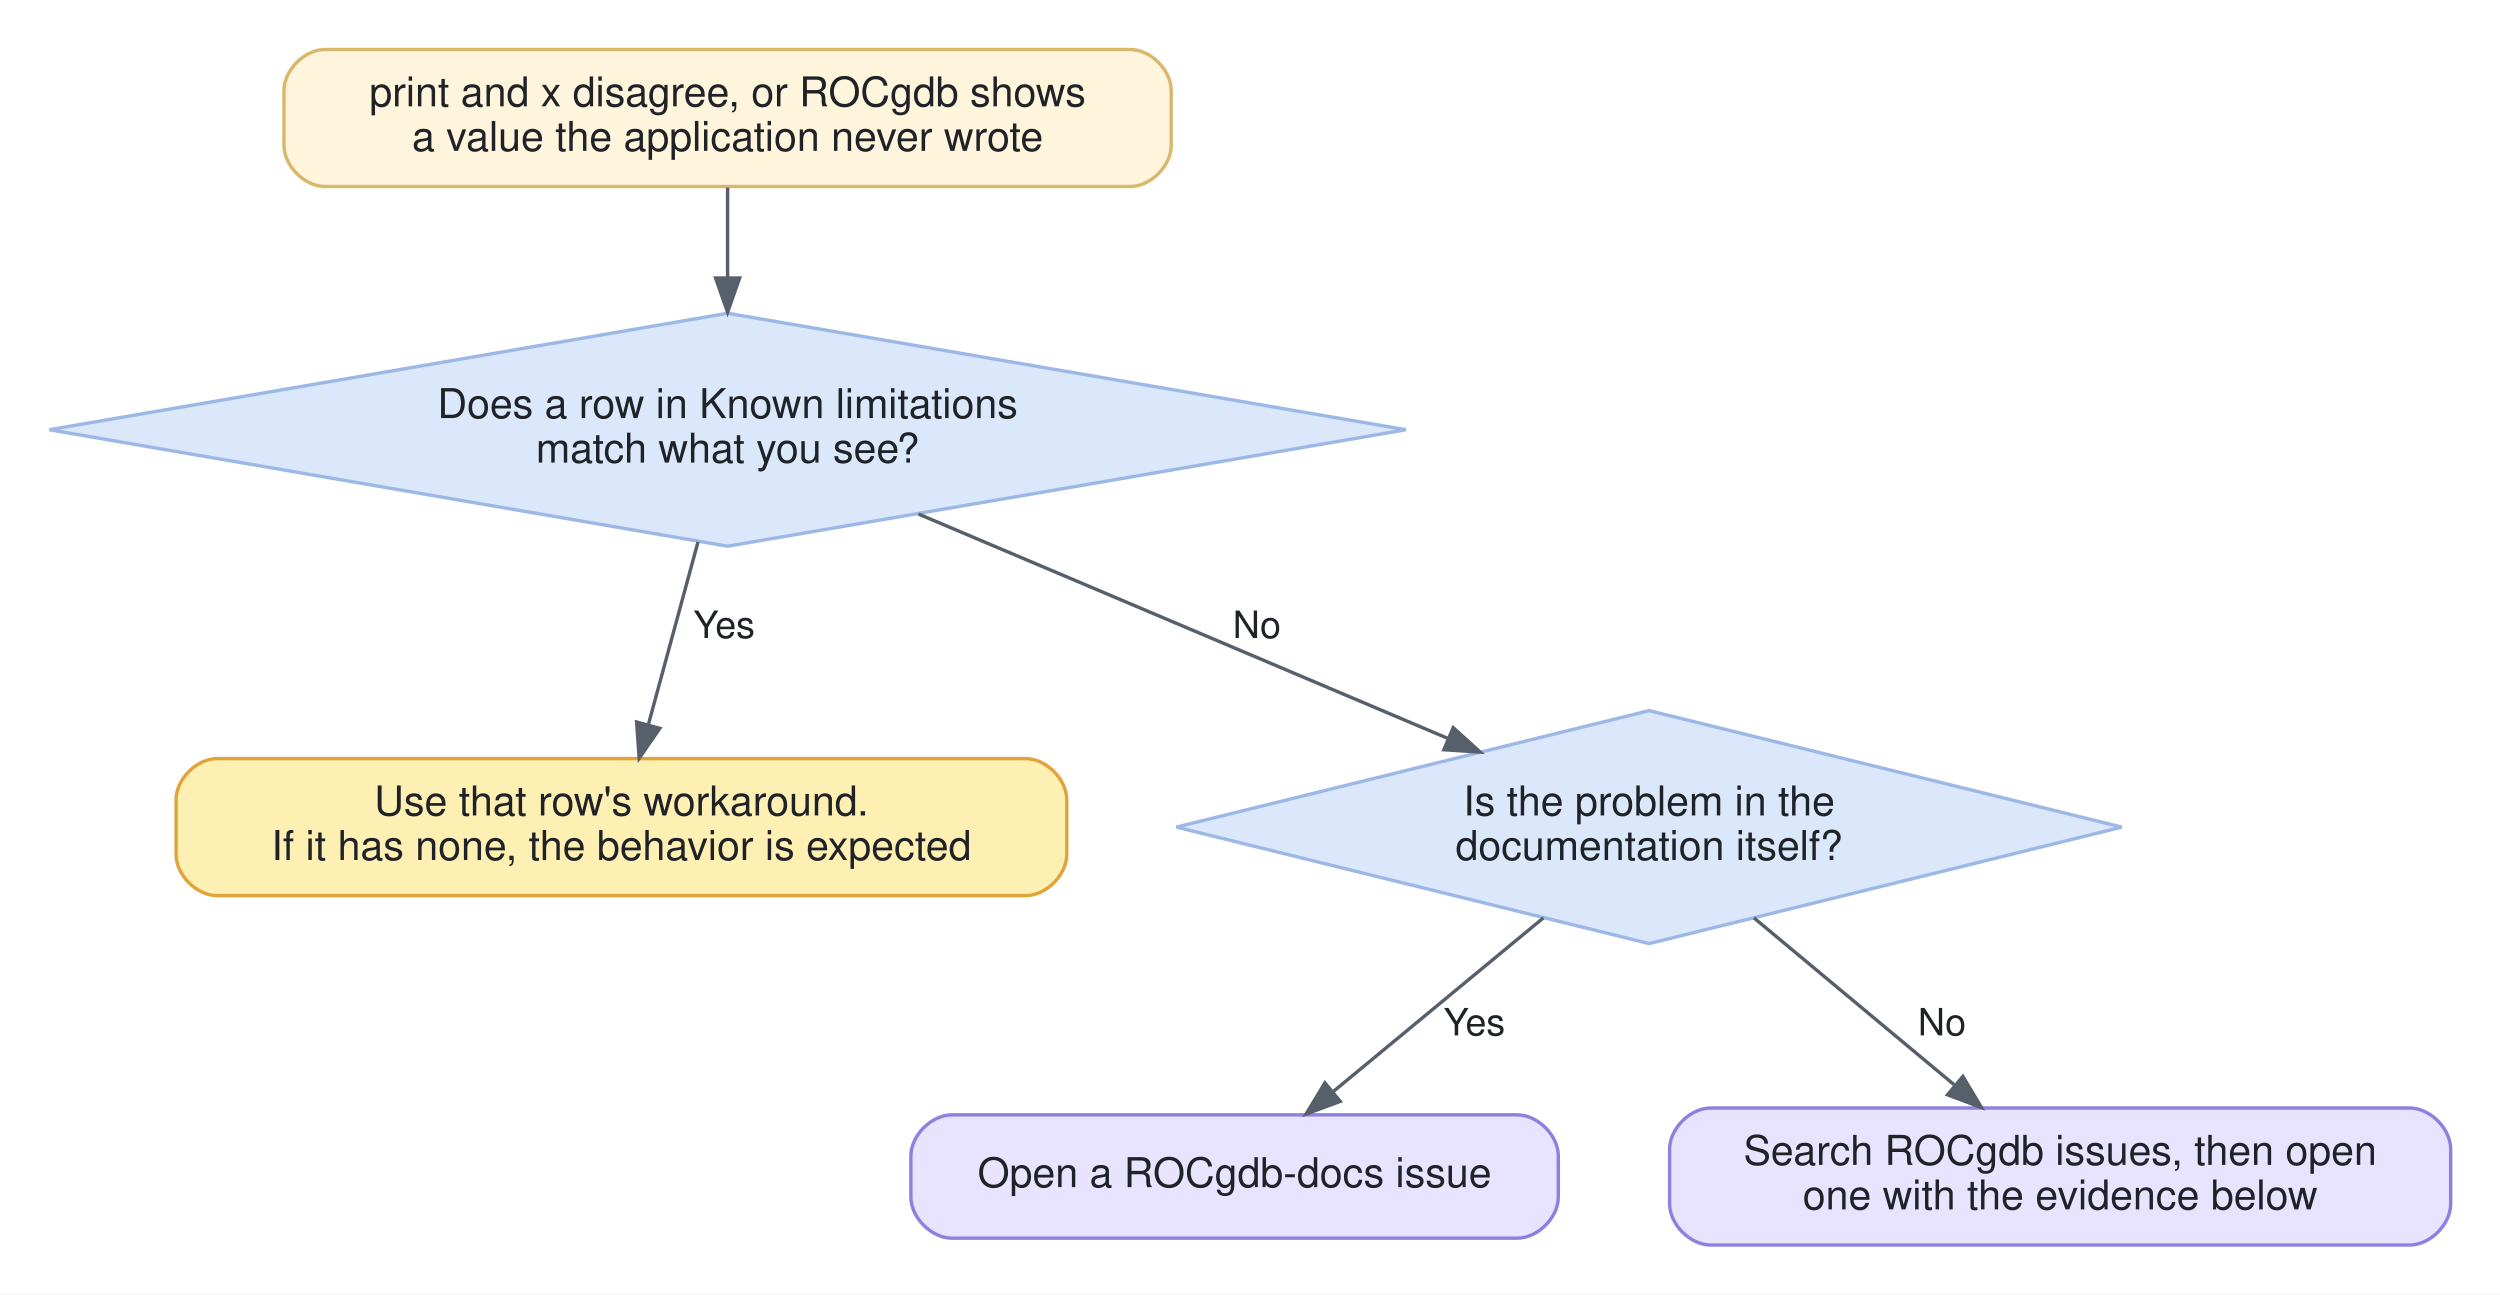
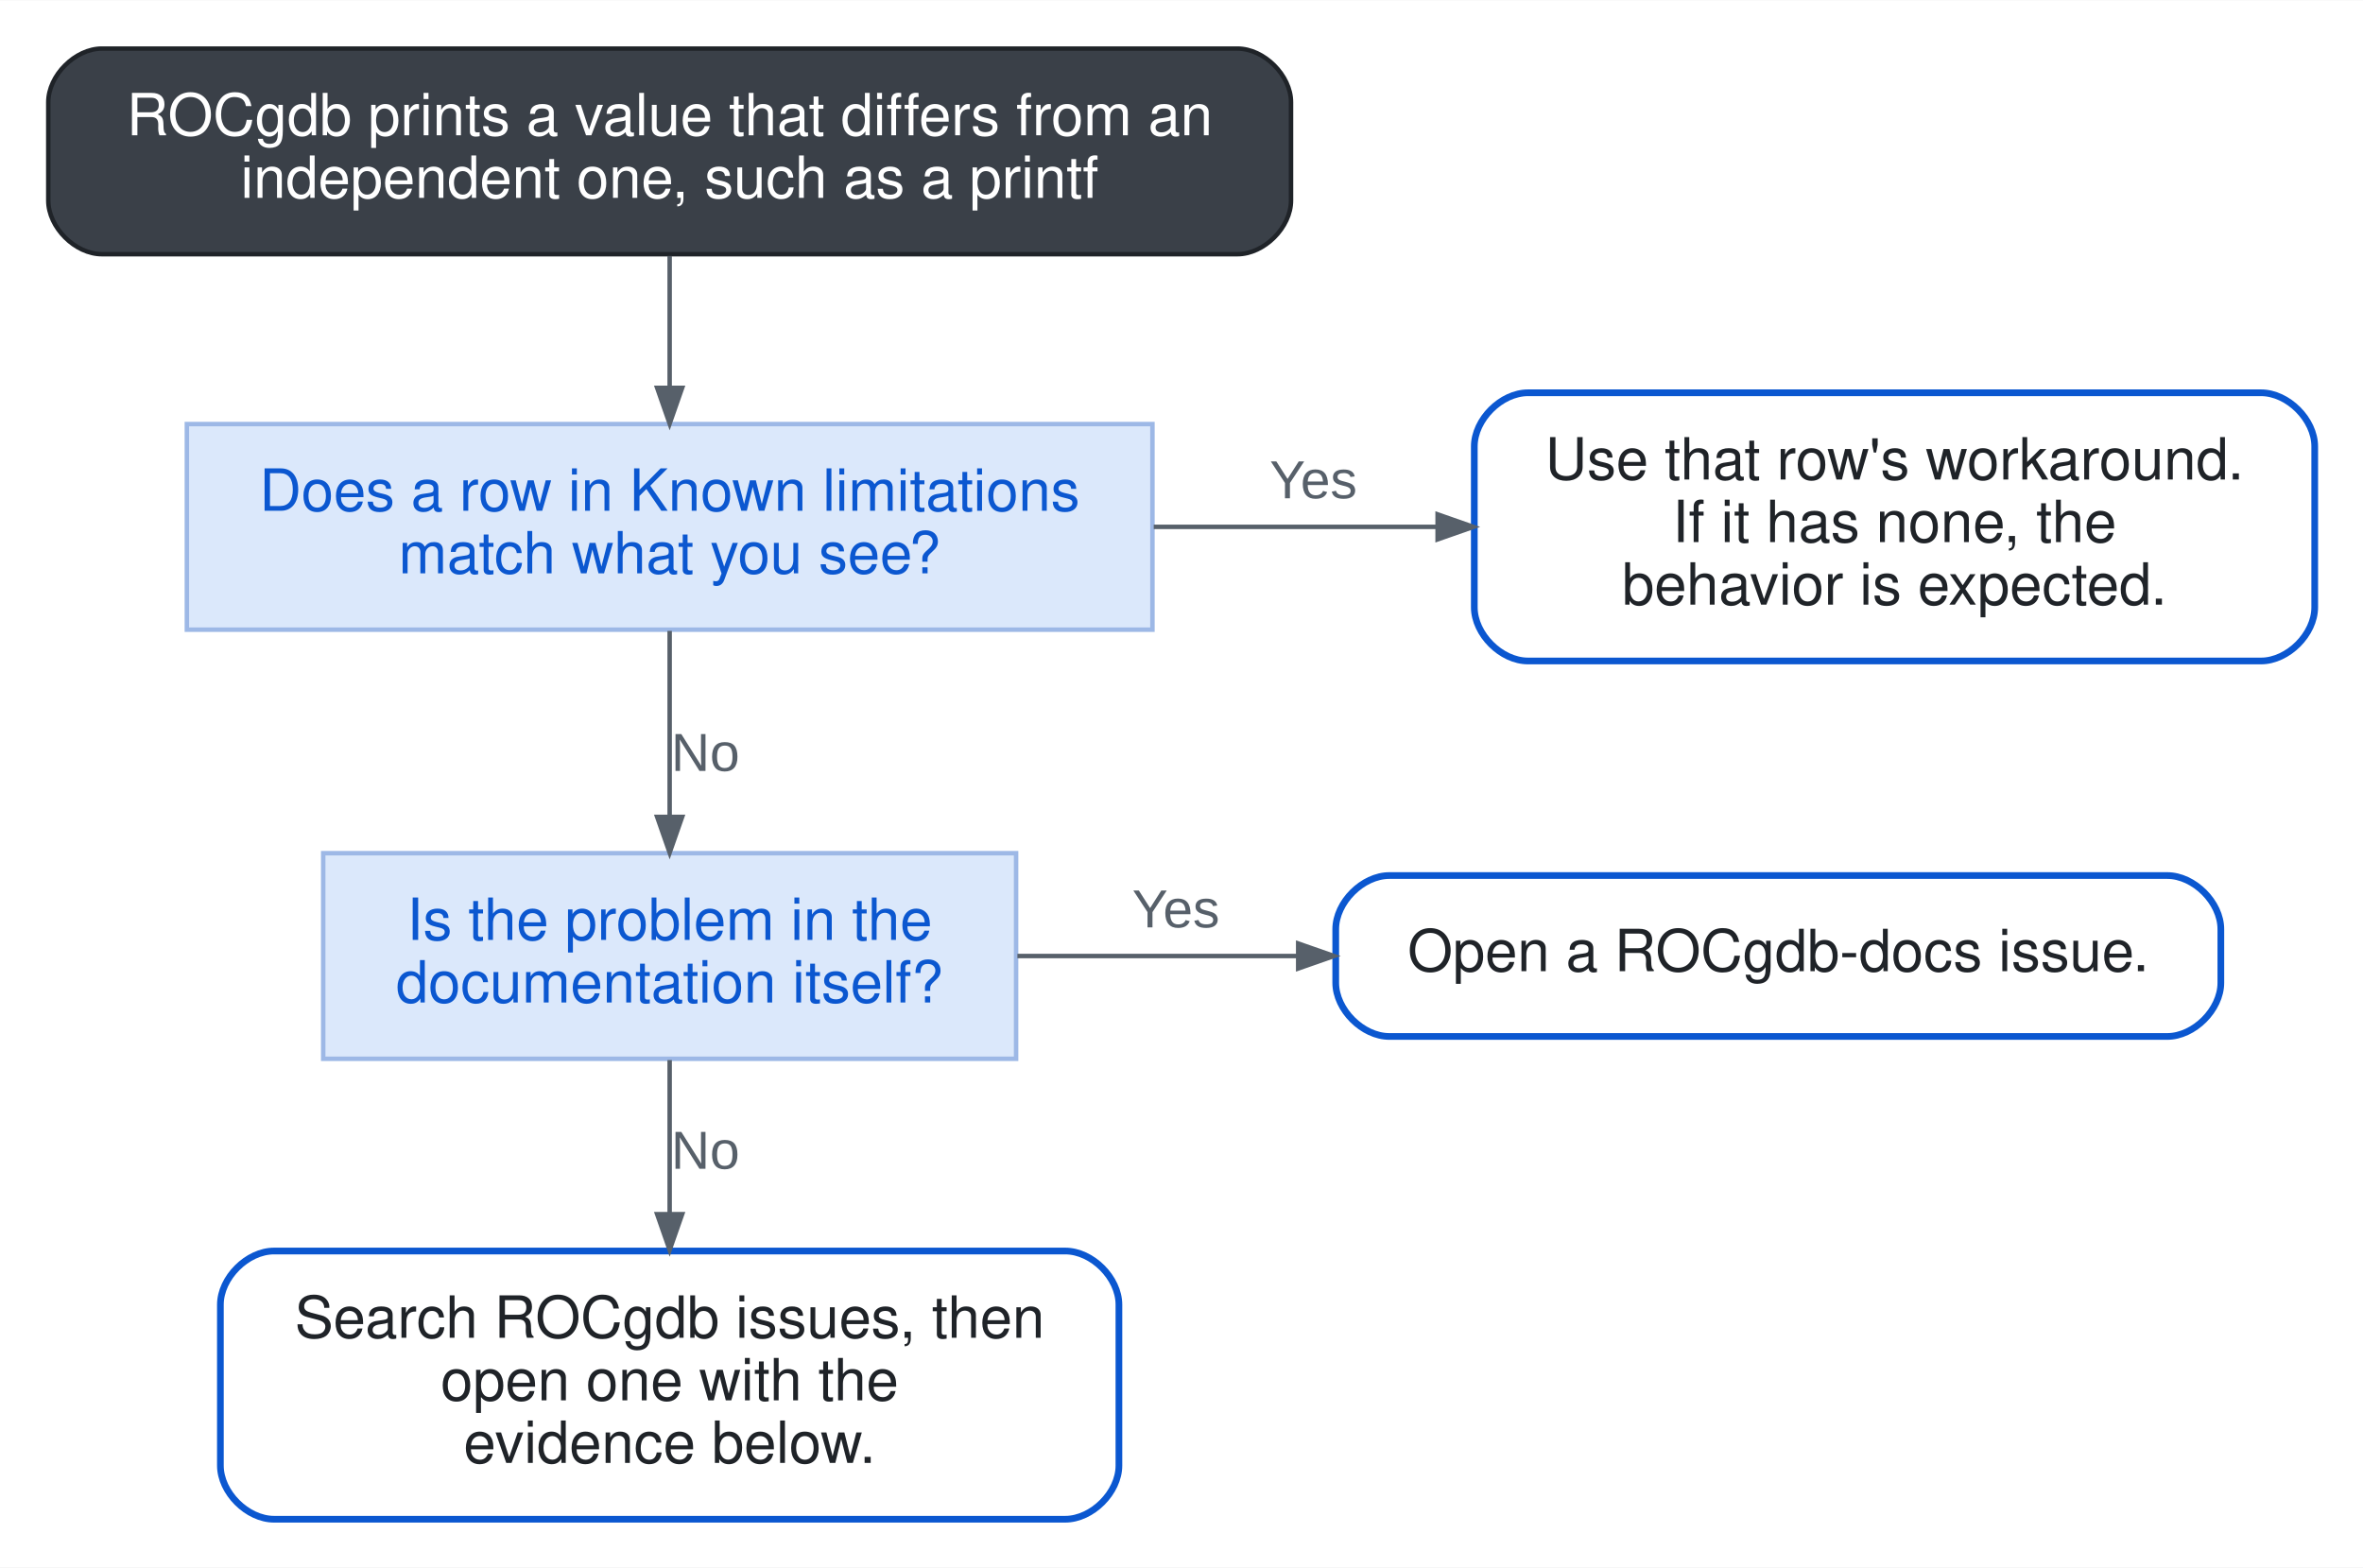
- <svg xmlns="http://www.w3.org/2000/svg" role="img" aria-labelledby="t d" width="730pt" height="378pt" viewBox="0.00 0.00 729.80 377.80">
-   <g id="graph0" class="graph" transform="scale(1 1) rotate(0) translate(14.4 363.4)">
-     <polygon fill="white" stroke="transparent" points="-14.4,14.4 -14.4,-363.4 715.4,-363.4 715.4,14.4 -14.4,14.4" />
+ <svg xmlns="http://www.w3.org/2000/svg" role="img" aria-labelledby="t d" width="529pt" height="351pt" viewBox="0.00 0.00 528.60 350.60">
+   <g id="graph0" class="graph" transform="scale(1 1) rotate(0) translate(10.8 339.8)">
+     <polygon fill="white" stroke="transparent" points="-10.8,10.8 -10.8,-339.8 517.8,-339.8 517.8,10.8 -10.8,10.8" />
    <g id="node1" class="node">
-       <path fill="#fff4dc" stroke="#d9b76b" d="M315.5,-349C315.5,-349 80.5,-349 80.5,-349 74.5,-349 68.5,-343 68.5,-337 68.5,-337 68.5,-321 68.5,-321 68.5,-315 74.5,-309 80.5,-309 80.5,-309 315.5,-309 315.5,-309 321.5,-309 327.5,-315 327.5,-321 327.5,-321 327.5,-337 327.5,-337 327.5,-343 321.5,-349 315.5,-349" />
-       <text text-anchor="middle" x="198" y="-332.4" font-family="Helvetica,sans-Serif" font-size="12.00" fill="#1f2328">print and x disagree, or ROCgdb shows</text>
-       <text text-anchor="middle" x="198" y="-319.4" font-family="Helvetica,sans-Serif" font-size="12.00" fill="#1f2328">a value the application never wrote</text>
+       <path fill="#3a4048" stroke="#1f2328" d="M266,-329C266,-329 12,-329 12,-329 6,-329 0,-323 0,-317 0,-317 0,-295 0,-295 0,-289 6,-283 12,-283 12,-283 266,-283 266,-283 272,-283 278,-289 278,-295 278,-295 278,-317 278,-317 278,-323 272,-329 266,-329" />
+       <text text-anchor="middle" x="139" y="-309.6" font-family="Helvetica,Arial,sans-serif" font-size="13.00" fill="#ffffff">ROCgdb prints a value that differs from an</text>
+       <text text-anchor="middle" x="139" y="-295.6" font-family="Helvetica,Arial,sans-serif" font-size="13.00" fill="#ffffff">independent one, such as a printf</text>
    </g>
    <g id="node2" class="node">
-       <polygon fill="#dbe8fb" stroke="#9db8e6" points="198,-272 0,-238 198,-204 396,-238 198,-272" />
-       <text text-anchor="middle" x="198" y="-241.4" font-family="Helvetica,sans-Serif" font-size="12.00" fill="#1f2328">Does a row in Known limitations</text>
-       <text text-anchor="middle" x="198" y="-228.4" font-family="Helvetica,sans-Serif" font-size="12.00" fill="#1f2328">match what you see?</text>
+       <polygon fill="#dbe8fb" stroke="#9db8e6" points="247,-245 31,-245 31,-199 247,-199 247,-245" />
+       <text text-anchor="middle" x="139" y="-225.6" font-family="Helvetica,Arial,sans-serif" font-size="13.00" fill="#0b57d0">Does a row in Known limitations</text>
+       <text text-anchor="middle" x="139" y="-211.6" font-family="Helvetica,Arial,sans-serif" font-size="13.00" fill="#0b57d0">match what you see?</text>
    </g>
    <g id="edge1" class="edge">
-       <path fill="none" stroke="#57606a" d="M198,-308.69C198,-300.96 198,-291.73 198,-282.54" />
-       <polygon fill="#57606a" stroke="#57606a" points="201.5,-282.28 198,-272.28 194.5,-282.28 201.5,-282.28" />
+       <path fill="none" stroke="#57606a" d="M139,-282.59C139,-273.57 139,-263.02 139,-253.33" />
+       <polygon fill="#57606a" stroke="#57606a" points="141.8,-253.1 139,-245.1 136.2,-253.1 141.8,-253.1" />
    </g>
    <g id="node3" class="node">
-       <path fill="#feefb3" stroke="#e0a43a" d="M285,-142C285,-142 49,-142 49,-142 43,-142 37,-136 37,-130 37,-130 37,-114 37,-114 37,-108 43,-102 49,-102 49,-102 285,-102 285,-102 291,-102 297,-108 297,-114 297,-114 297,-130 297,-130 297,-136 291,-142 285,-142" />
-       <text text-anchor="middle" x="167" y="-125.4" font-family="Helvetica,sans-Serif" font-size="12.00" fill="#1f2328">Use that row's workaround.</text>
-       <text text-anchor="middle" x="167" y="-112.4" font-family="Helvetica,sans-Serif" font-size="12.00" fill="#1f2328">If it has none, the behavior is expected</text>
+       <polygon fill="#dbe8fb" stroke="#9db8e6" points="216.5,-149 61.5,-149 61.5,-103 216.5,-103 216.5,-149" />
+       <text text-anchor="middle" x="139" y="-129.6" font-family="Helvetica,Arial,sans-serif" font-size="13.00" fill="#0b57d0">Is the problem in the</text>
+       <text text-anchor="middle" x="139" y="-115.6" font-family="Helvetica,Arial,sans-serif" font-size="13.00" fill="#0b57d0">documentation itself?</text>
+     </g>
+     <g id="edge3" class="edge">
+       <path fill="none" stroke="#57606a" d="M139,-198.72C139,-186.31 139,-170.69 139,-157.2" />
+       <polygon fill="#57606a" stroke="#57606a" points="141.8,-157.12 139,-149.12 136.2,-157.12 141.8,-157.12" />
+       <text text-anchor="middle" x="147" y="-167.4" font-family="Helvetica-Bold,Arial,sans-serif" font-size="12.00" fill="#57606a">No</text>
+     </g>
+     <g id="node4" class="node">
+       <path fill="#ffffff" stroke="#0b57d0" stroke-width="1.5" d="M495,-252C495,-252 331,-252 331,-252 325,-252 319,-246 319,-240 319,-240 319,-204 319,-204 319,-198 325,-192 331,-192 331,-192 495,-192 495,-192 501,-192 507,-198 507,-204 507,-204 507,-240 507,-240 507,-246 501,-252 495,-252" />
+       <text text-anchor="middle" x="413" y="-232.6" font-family="Helvetica,Arial,sans-serif" font-size="13.00" fill="#1f2328">Use that row's workaround.</text>
+       <text text-anchor="middle" x="413" y="-218.6" font-family="Helvetica,Arial,sans-serif" font-size="13.00" fill="#1f2328">If it has none, the</text>
+       <text text-anchor="middle" x="413" y="-204.6" font-family="Helvetica,Arial,sans-serif" font-size="13.00" fill="#1f2328">behavior is expected.</text>
    </g>
    <g id="edge2" class="edge">
-       <path fill="none" stroke="#57606a" d="M189.36,-205.24C184.84,-188.6 179.33,-168.35 174.92,-152.12" />
-       <polygon fill="#57606a" stroke="#57606a" points="178.2,-150.83 172.19,-142.1 171.44,-152.67 178.2,-150.83" />
-       <text text-anchor="middle" x="197" y="-177.2" font-family="Helvetica,sans-Serif" font-size="11.00" fill="#1f2328"> Yes </text>
-     </g>
-     <g id="node4" class="node">
-       <polygon fill="#dbe8fb" stroke="#9db8e6" points="467,-156 329,-122 467,-88 605,-122 467,-156" />
-       <text text-anchor="middle" x="467" y="-125.4" font-family="Helvetica,sans-Serif" font-size="12.00" fill="#1f2328">Is the problem in the</text>
-       <text text-anchor="middle" x="467" y="-112.4" font-family="Helvetica,sans-Serif" font-size="12.00" fill="#1f2328">documentation itself?</text>
-     </g>
-     <g id="edge3" class="edge">
-       <path fill="none" stroke="#57606a" d="M253.74,-213.38C298.94,-194.22 362.48,-167.29 408.43,-147.82" />
-       <polygon fill="#57606a" stroke="#57606a" points="409.82,-151.03 417.67,-143.91 407.09,-144.59 409.82,-151.03" />
-       <text text-anchor="middle" x="352.5" y="-177.2" font-family="Helvetica,sans-Serif" font-size="11.00" fill="#1f2328"> No </text>
+       <path fill="none" stroke="#57606a" d="M247.29,-222C268.16,-222 289.95,-222 310.62,-222" />
+       <polygon fill="#57606a" stroke="#57606a" points="310.79,-224.8 318.79,-222 310.79,-219.2 310.79,-224.8" />
+       <text text-anchor="middle" x="283" y="-228.4" font-family="Helvetica-Bold,Arial,sans-serif" font-size="12.00" fill="#57606a">Yes</text>
    </g>
    <g id="node5" class="node">
-       <path fill="#e8e4ff" stroke="#8f7fe0" d="M428.5,-38C428.5,-38 263.5,-38 263.5,-38 257.5,-38 251.5,-32 251.5,-26 251.5,-26 251.5,-14 251.5,-14 251.5,-8 257.5,-2 263.5,-2 263.5,-2 428.5,-2 428.5,-2 434.5,-2 440.5,-8 440.5,-14 440.5,-14 440.5,-26 440.5,-26 440.5,-32 434.5,-38 428.5,-38" />
-       <text text-anchor="middle" x="346" y="-16.9" font-family="Helvetica,sans-Serif" font-size="12.00" fill="#1f2328">Open a ROCgdb-docs issue</text>
+       <path fill="#ffffff" stroke="#0b57d0" stroke-width="1.5" d="M474,-144C474,-144 300,-144 300,-144 294,-144 288,-138 288,-132 288,-132 288,-120 288,-120 288,-114 294,-108 300,-108 300,-108 474,-108 474,-108 480,-108 486,-114 486,-120 486,-120 486,-132 486,-132 486,-138 480,-144 474,-144" />
+       <text text-anchor="middle" x="387" y="-122.6" font-family="Helvetica,Arial,sans-serif" font-size="13.00" fill="#1f2328">Open a ROCgdb-docs issue.</text>
    </g>
    <g id="edge4" class="edge">
-       <path fill="none" stroke="#57606a" d="M436.15,-95.51C417.25,-79.88 393.2,-60.01 374.7,-44.72" />
-       <polygon fill="#57606a" stroke="#57606a" points="376.83,-41.94 366.89,-38.26 372.37,-47.33 376.83,-41.94" />
-       <text text-anchor="middle" x="416" y="-61.2" font-family="Helvetica,sans-Serif" font-size="11.00" fill="#1f2328"> Yes </text>
+       <path fill="none" stroke="#57606a" d="M216.79,-126C236.69,-126 258.44,-126 279.55,-126" />
+       <polygon fill="#57606a" stroke="#57606a" points="279.6,-128.8 287.6,-126 279.6,-123.2 279.6,-128.8" />
+       <text text-anchor="middle" x="252.25" y="-132.4" font-family="Helvetica-Bold,Arial,sans-serif" font-size="12.00" fill="#57606a">Yes</text>
    </g>
    <g id="node6" class="node">
-       <path fill="#e8e4ff" stroke="#8f7fe0" d="M689,-40C689,-40 485,-40 485,-40 479,-40 473,-34 473,-28 473,-28 473,-12 473,-12 473,-6 479,0 485,0 485,0 689,0 689,0 695,0 701,-6 701,-12 701,-12 701,-28 701,-28 701,-34 695,-40 689,-40" />
-       <text text-anchor="middle" x="587" y="-23.4" font-family="Helvetica,sans-Serif" font-size="12.00" fill="#1f2328">Search ROCgdb issues, then open</text>
-       <text text-anchor="middle" x="587" y="-10.4" font-family="Helvetica,sans-Serif" font-size="12.00" fill="#1f2328">one with the evidence below</text>
+       <path fill="#ffffff" stroke="#0b57d0" stroke-width="1.5" d="M227.5,-60C227.5,-60 50.5,-60 50.5,-60 44.5,-60 38.5,-54 38.5,-48 38.5,-48 38.5,-12 38.5,-12 38.5,-6 44.5,0 50.5,0 50.5,0 227.5,0 227.5,0 233.5,0 239.5,-6 239.5,-12 239.5,-12 239.5,-48 239.5,-48 239.5,-54 233.5,-60 227.5,-60" />
+       <text text-anchor="middle" x="139" y="-40.6" font-family="Helvetica,Arial,sans-serif" font-size="13.00" fill="#1f2328">Search ROCgdb issues, then</text>
+       <text text-anchor="middle" x="139" y="-26.6" font-family="Helvetica,Arial,sans-serif" font-size="13.00" fill="#1f2328">open one with the</text>
+       <text text-anchor="middle" x="139" y="-12.6" font-family="Helvetica,Arial,sans-serif" font-size="13.00" fill="#1f2328">evidence below.</text>
    </g>
    <g id="edge5" class="edge">
-       <path fill="none" stroke="#57606a" d="M497.59,-95.51C515.54,-80.55 538.14,-61.71 556.14,-46.72" />
-       <polygon fill="#57606a" stroke="#57606a" points="558.6,-49.22 564.04,-40.13 554.12,-43.84 558.6,-49.22" />
-       <text text-anchor="middle" x="552.5" y="-61.2" font-family="Helvetica,sans-Serif" font-size="11.00" fill="#1f2328"> No </text>
+       <path fill="none" stroke="#57606a" d="M139,-102.72C139,-92.5 139,-80.1 139,-68.5" />
+       <polygon fill="#57606a" stroke="#57606a" points="141.8,-68.24 139,-60.24 136.2,-68.24 141.8,-68.24" />
+       <text text-anchor="middle" x="147" y="-78.4" font-family="Helvetica-Bold,Arial,sans-serif" font-size="12.00" fill="#57606a">No</text>
    </g>
  </g>
</svg>
